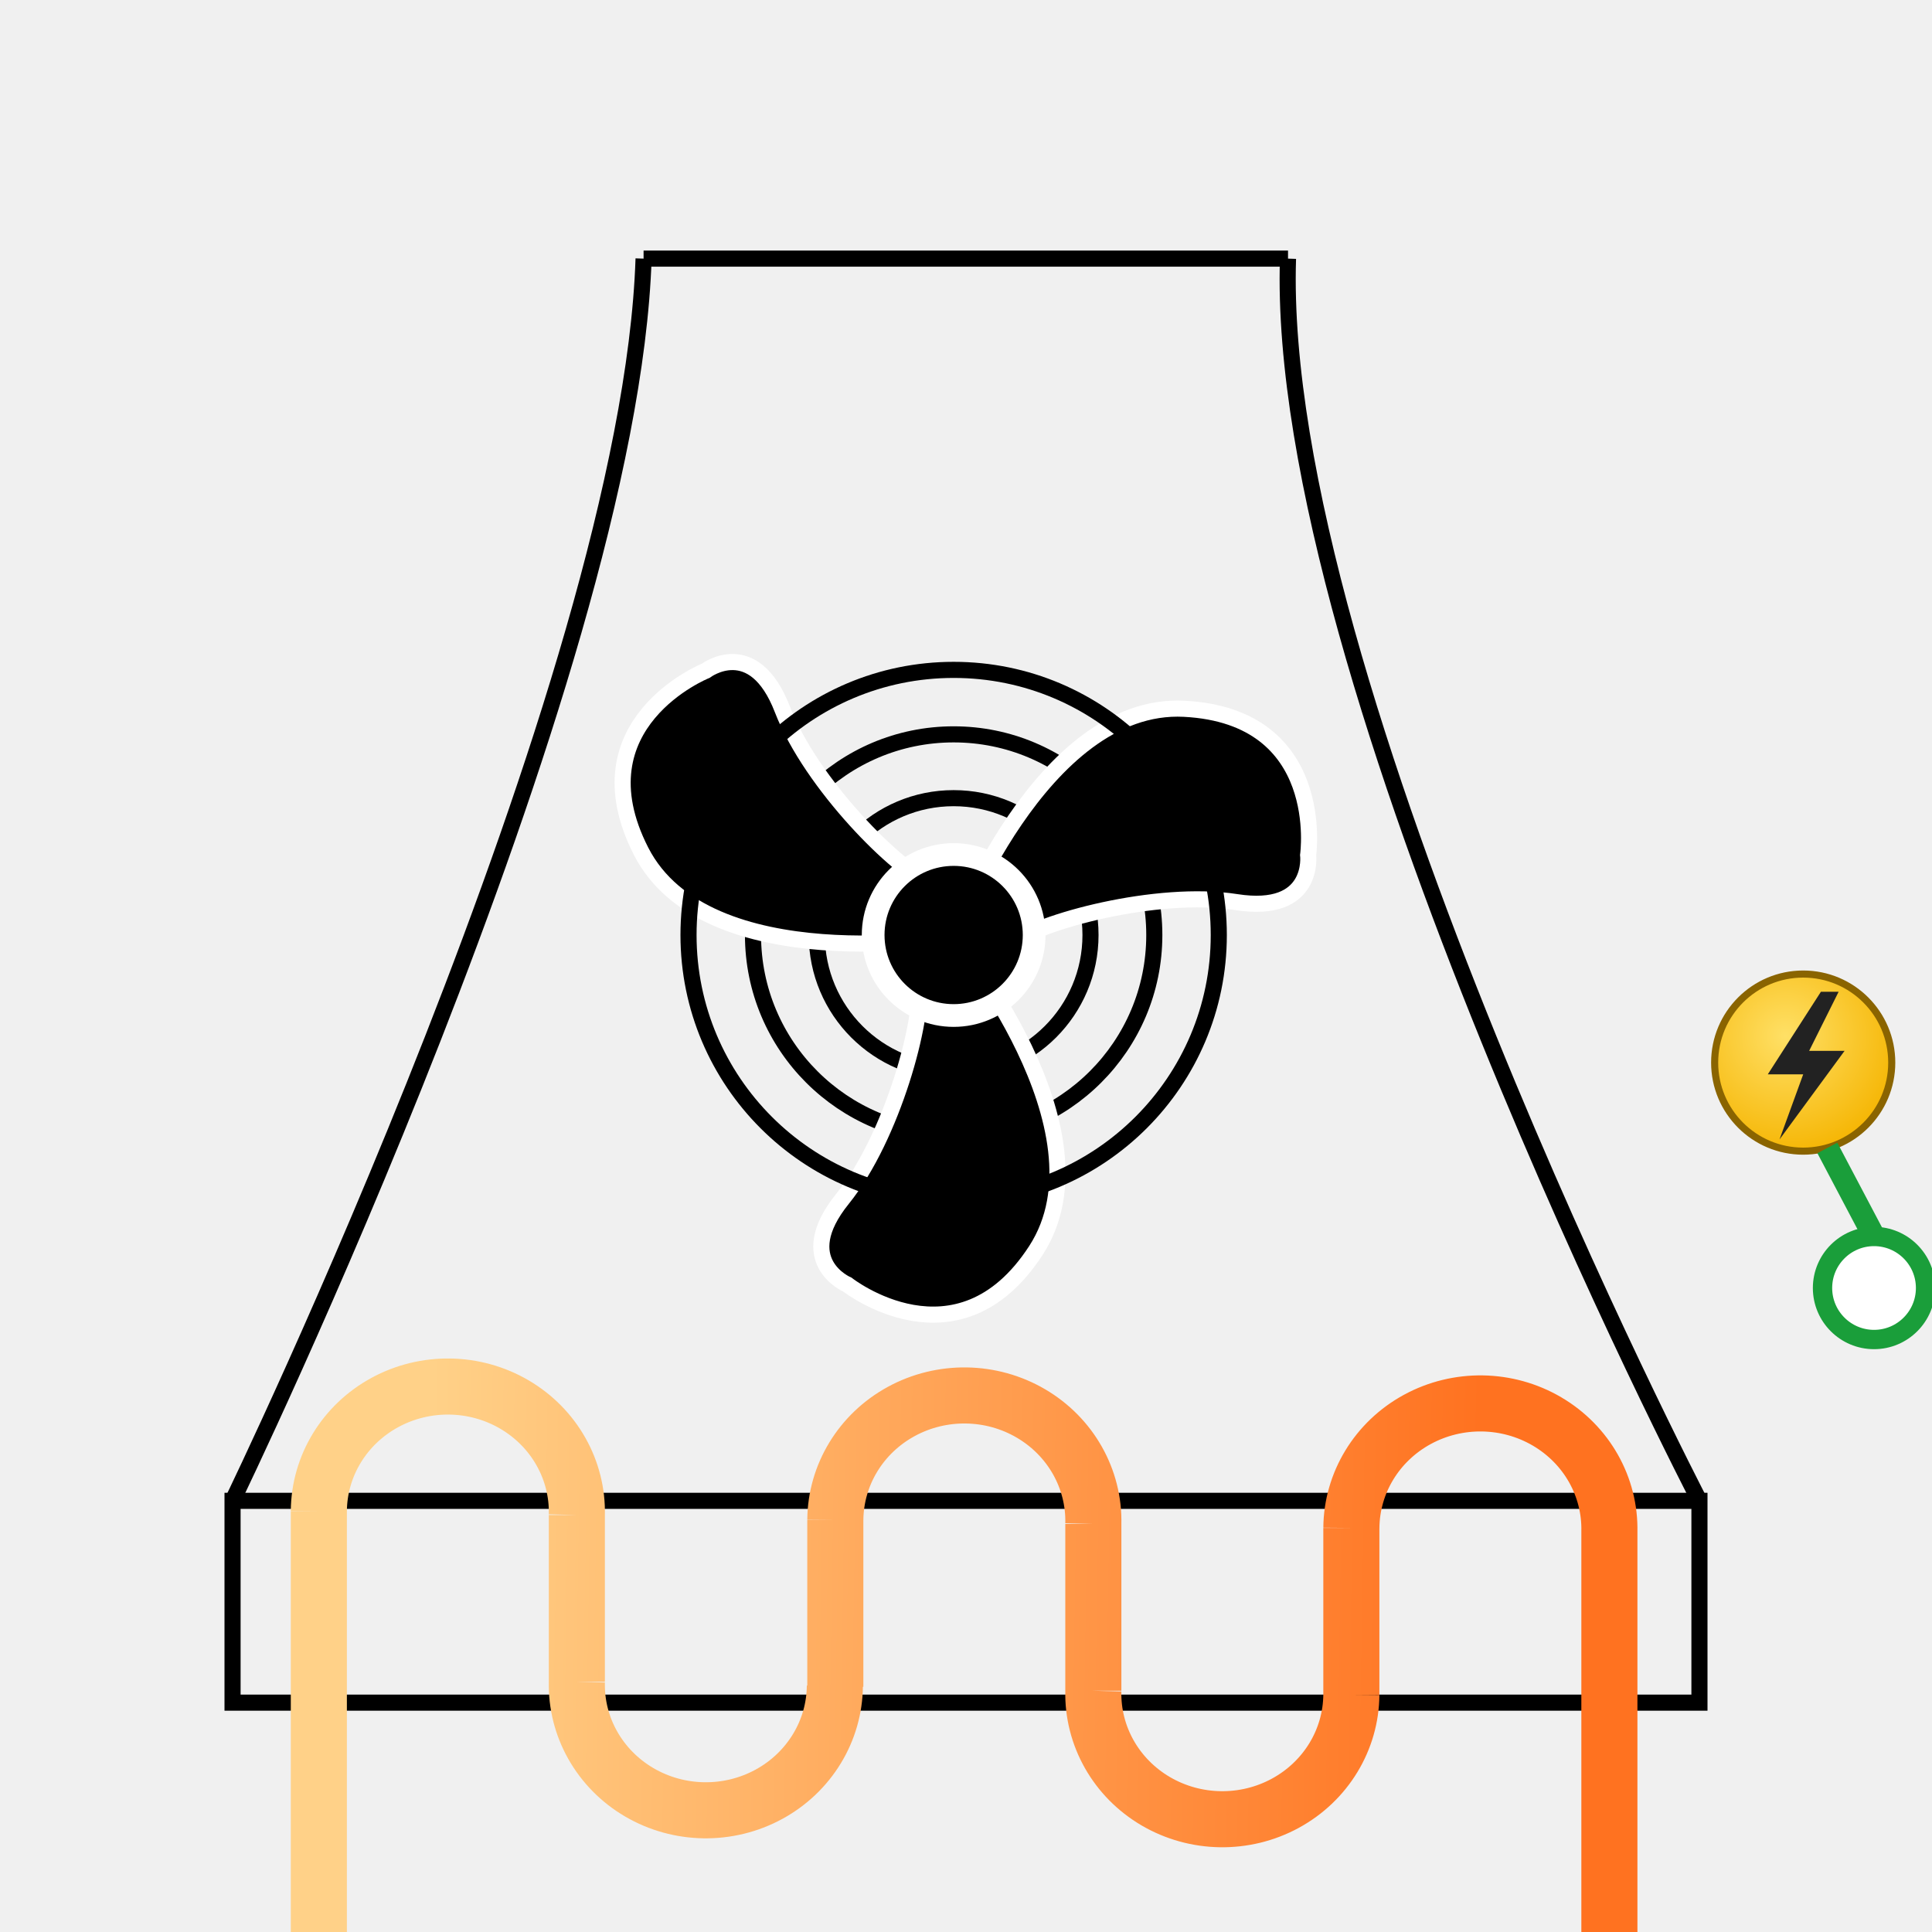
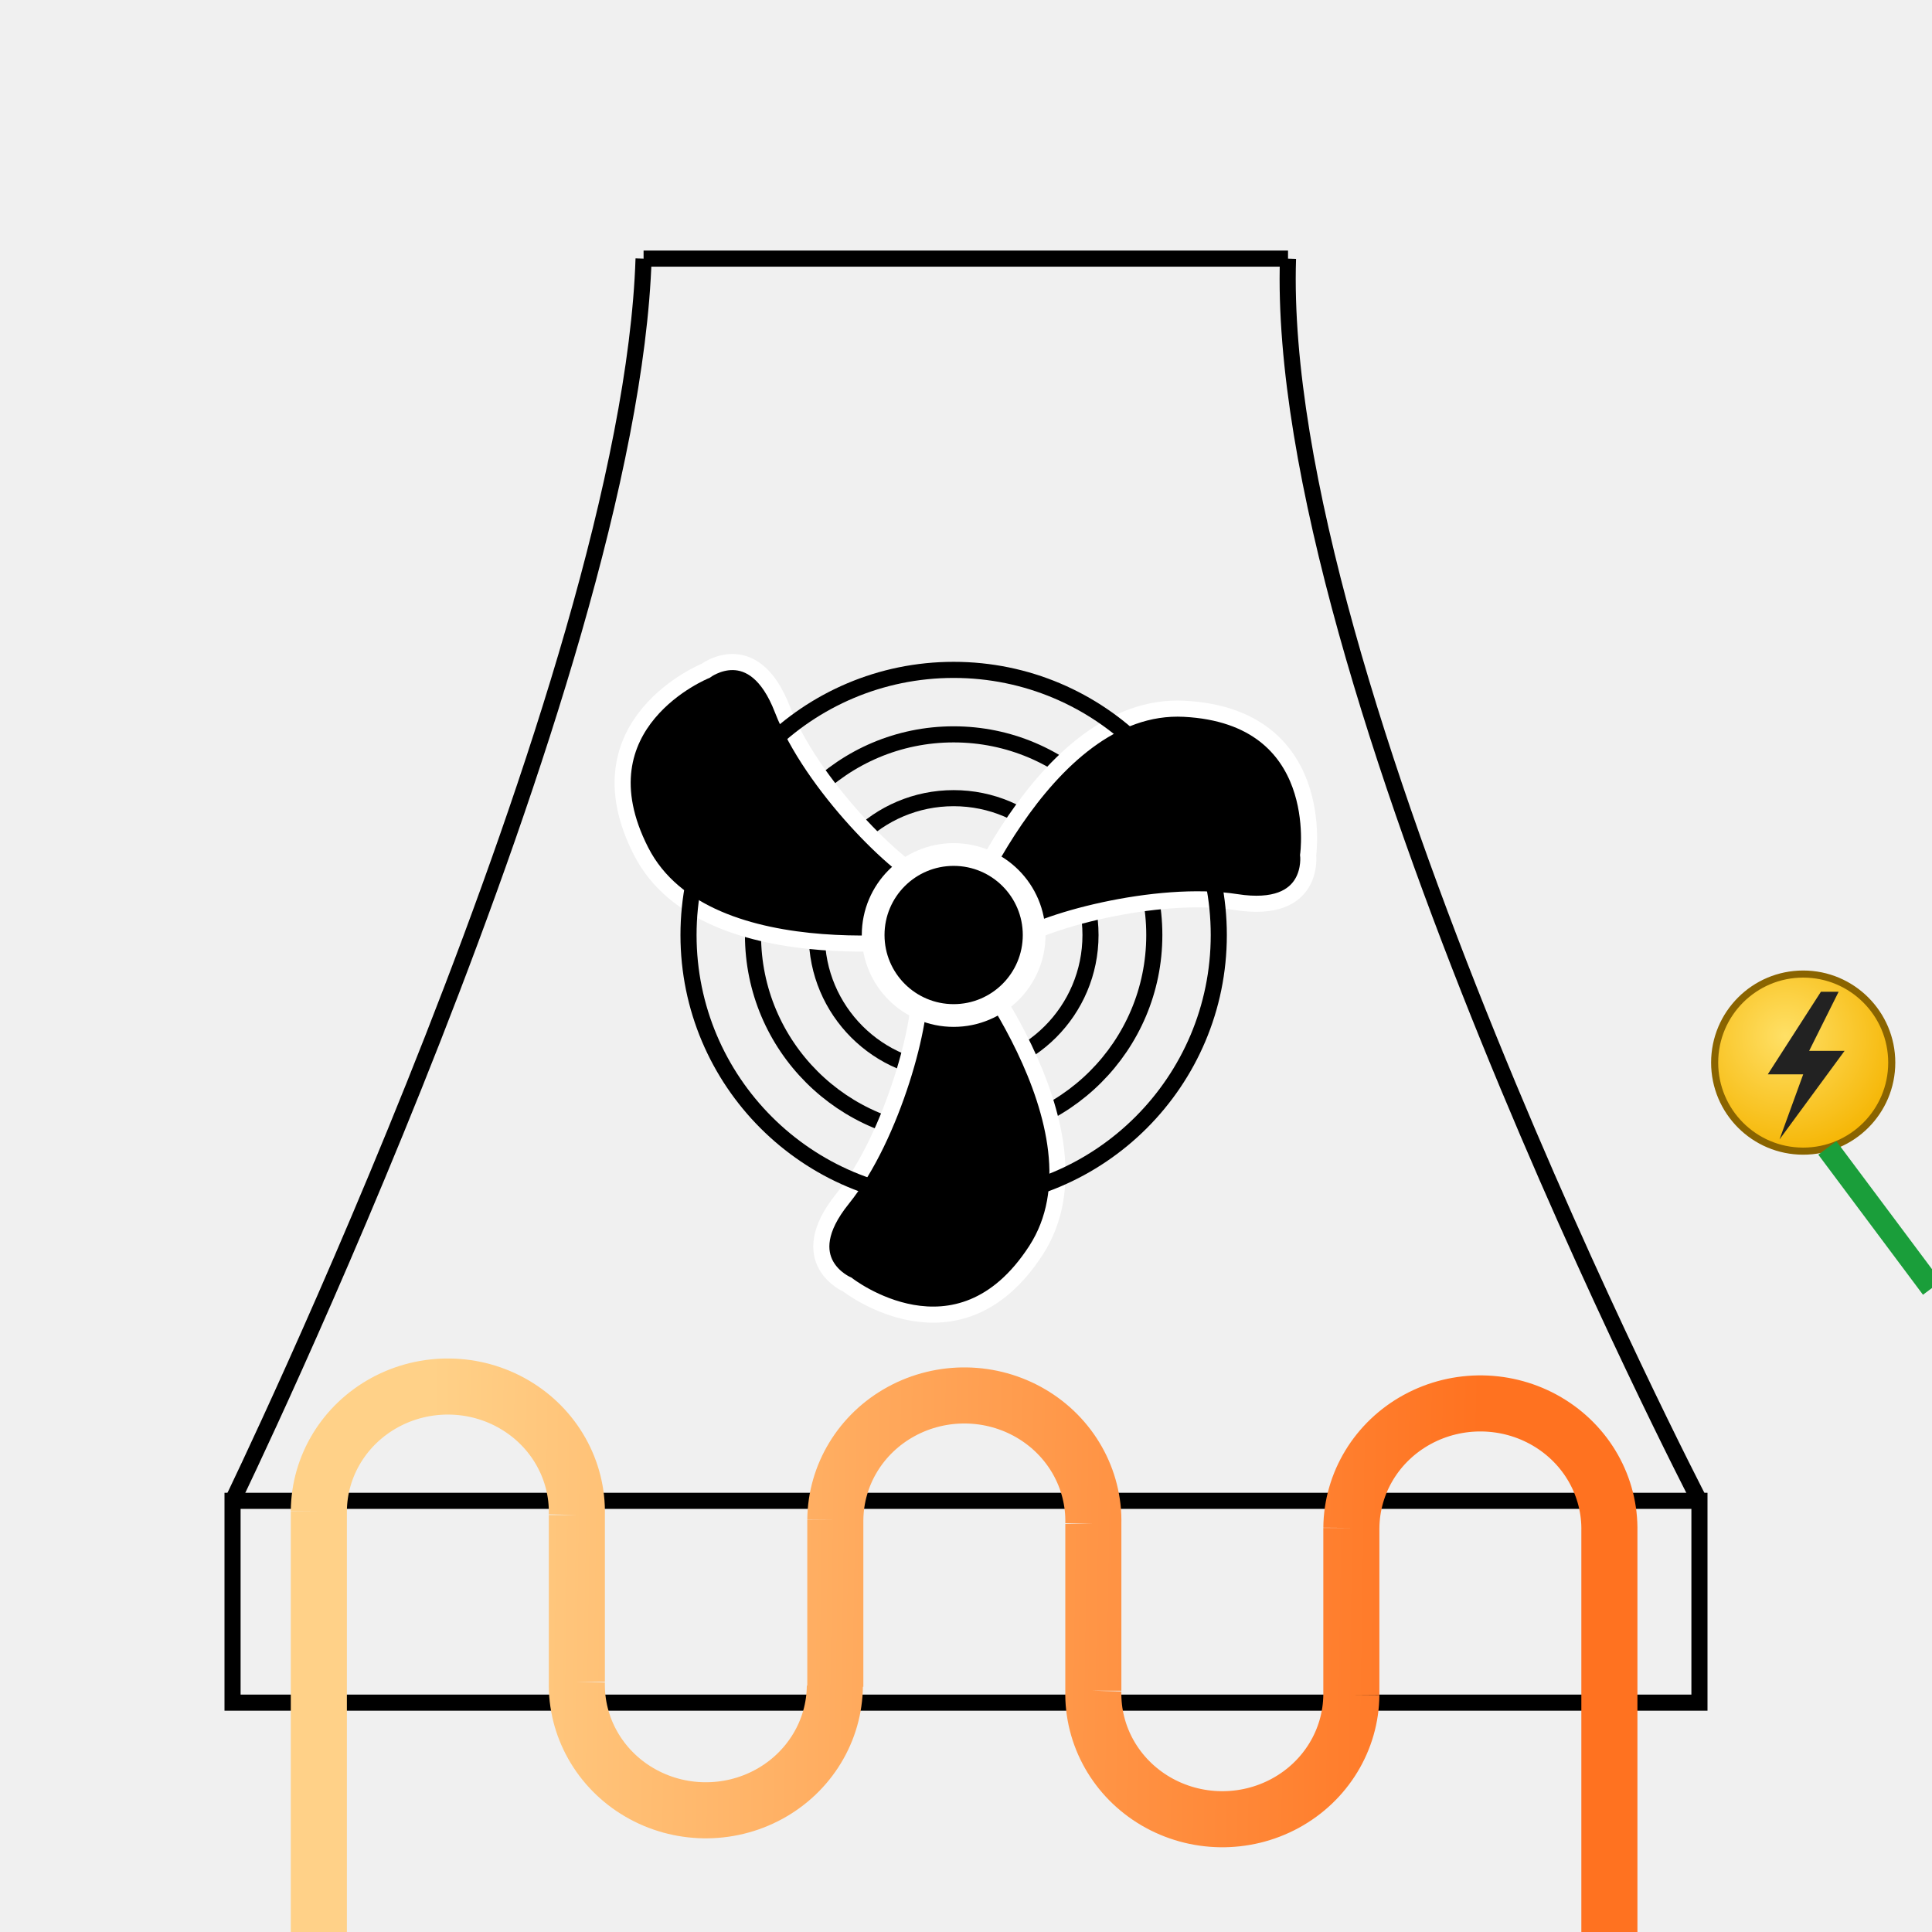
<svg xmlns="http://www.w3.org/2000/svg" xmlns:xlink="http://www.w3.org/1999/xlink" width="120mm" height="120mm" viewBox="0 0 120 120" version="1.1" id="svg103">
  <defs>
    <radialGradient id="badge" cx="0.4" cy="0.35" r="0.7">
      <stop offset="0" stop-color="#ffe066" />
      <stop offset="1" stop-color="#f5b400" />
    </radialGradient>
  </defs>
  <defs id="defs97">
    <linearGradient id="linearGradient6938">
      <stop style="stop-color:#000000;stop-opacity:1;" offset="0" id="stop6936" />
    </linearGradient>
    <linearGradient id="linearGradient3303">
      <stop style="stop-color:#06fa05;stop-opacity:1;" offset="0" id="stop3301" />
    </linearGradient>
    <clipPath clipPathUnits="userSpaceOnUse" id="clipPath840">
      <rect style="fill:#ffff00;fill-rule:evenodd;stroke:none;stroke-width:0.293" id="rect842" width="60" height="120" x="34.494" y="73.804" />
    </clipPath>
    <linearGradient xlink:href="#linearGradient1474" id="linearGradient1048" x1="118.416" y1="166.846" x2="119.417" y2="101.646" gradientUnits="userSpaceOnUse" gradientTransform="matrix(0,0.973397,-1,0,228.1517,44.59735)" />
    <linearGradient id="linearGradient1474">
      <stop style="stop-color:#ffd188;stop-opacity:1" offset="0" id="stop1470" />
      <stop style="stop-color:#ff7220;stop-opacity:1" offset="1" id="stop1472" />
    </linearGradient>
  </defs>
  <g id="layer1" transform="translate(-34.49405,-73.80357)">
    <g id="g898-5" transform="translate(-1.790955,-1.814986)">
      <circle style="fill:none;stroke:#000000;stroke-width:0.999;stroke-linecap:round;stroke-miterlimit:4;stroke-dasharray:none" id="circle870-5" cx="95.518" cy="133.694" r="8.5" />
      <circle r="12.463" cy="133.694" cx="95.518" id="circle872-3" style="fill:none;stroke:#000000;stroke-width:1;stroke-linecap:round;stroke-miterlimit:4;stroke-dasharray:none" />
      <path id="path860-0" d="m 95.523,133.804 c 0,0 5.388,-14.624 14.316,-14.162 8.928,0.462 7.697,9.082 7.697,9.082 0,0 0.462,3.694 -4.464,2.925 -4.926,-0.77 -12.315,1.231 -14.008,2.617 -1.693,1.385 -3.54,-0.462 -3.54,-0.462 z" style="fill:#000000;stroke:#ffffff;stroke-width:1;stroke-linecap:butt;stroke-linejoin:miter;stroke-miterlimit:4;stroke-dasharray:none;stroke-opacity:1" />
      <path id="path866-7" d="m 95.523,133.804 c 0,0 9.971,11.978 5.107,19.479 -4.864,7.501 -11.714,2.124 -11.714,2.124 0,0 -3.43,-1.447 -0.301,-5.328 3.129,-3.881 5.091,-11.28 4.738,-13.44 -0.353,-2.159 2.17,-2.835 2.17,-2.835 z" style="fill:#000000;stroke:#ffffff;stroke-width:1;stroke-linecap:butt;stroke-linejoin:miter;stroke-miterlimit:4;stroke-dasharray:none;stroke-opacity:1" />
      <path style="fill:#000000;stroke:#ffffff;stroke-width:1;stroke-linecap:butt;stroke-linejoin:miter;stroke-miterlimit:4;stroke-dasharray:none;stroke-opacity:1" d="m 95.523,133.804 c 0,0 -15.358,2.646 -19.422,-5.317 -4.064,-7.963 4.017,-11.206 4.017,-11.206 0,0 2.969,-2.247 4.765,2.404 1.796,4.651 7.224,10.049 9.27,10.823 2.046,0.774 1.37,3.297 1.37,3.297 z" id="path864-6" />
      <circle r="5" cy="133.694" cx="95.518" id="path862-2" style="fill:#000000;stroke:#ffffff;stroke-width:1.412;stroke-linecap:round" />
      <circle style="fill:none;stroke:#000000;stroke-width:1;stroke-linecap:round;stroke-miterlimit:4;stroke-dasharray:none" id="circle874-6" cx="95.518" cy="133.694" r="16.468" />
    </g>
    <rect style="fill:none;fill-opacity:1;stroke:#000000;stroke-width:1;stroke-miterlimit:4.8;stroke-dasharray:none;stroke-opacity:1;stroke-linejoin:miter" id="rect1681" width="91.112" height="12.535" x="48.938" y="167.023" />
    <path style="fill:none;stroke:#000000;stroke-width:1;stroke-linecap:butt;stroke-linejoin:miter;stroke-miterlimit:4;stroke-dasharray:none;stroke-opacity:1" d="M 74.468,89.867 C 73.614,116.137 48.938,167.023 48.938,167.023" id="path4138" />
    <path style="fill:none;stroke:#000000;stroke-width:1.001;stroke-linecap:butt;stroke-linejoin:miter;stroke-miterlimit:4;stroke-dasharray:none;stroke-opacity:1" d="m 114.494,89.867 c -0.855,26.269 25.556,77.156 25.556,77.156" id="path4138-2" />
    <path style="fill:none;stroke:#000000;stroke-width:1;stroke-linecap:butt;stroke-linejoin:miter;stroke-opacity:1;stroke-miterlimit:4;stroke-dasharray:none" d="m 74.468,89.867 h 40.027 v 0" id="path4789" />
    <path id="path914" style="fill:none;fill-opacity:1;stroke:url(#linearGradient1048);stroke-width:3.483;stroke-linecap:butt;stroke-linejoin:miter;stroke-miterlimit:4;stroke-dasharray:none;stroke-opacity:1" d="m 54.298,167.656 v 27.36 m 80.158,-26.203 v 26.19 M 118.43,168.705 a 8.014,7.792 0 0 1 4.098,-6.739 8.014,7.792 0 0 1 8.051,0.124 8.014,7.792 0 0 1 3.876,6.862 m -16.026,-0.247 v 10.362 m 0,0 a 8.014,7.792 0 0 1 -4.098,6.739 8.014,7.792 0 0 1 -8.051,-0.124 8.014,7.792 0 0 1 -3.876,-6.862 M 86.378,168.21 a 8.014,7.792 0 0 1 4.098,-6.739 8.014,7.792 0 0 1 8.051,0.124 8.014,7.792 0 0 1 3.876,6.862 m -16.054,10.055 a 8.014,7.792 0 0 1 -4.098,6.739 8.014,7.792 0 0 1 -8.051,-0.124 8.014,7.792 0 0 1 -3.876,-6.862 m -16.026,-10.609 a 8.014,7.792 0 0 1 4.098,-6.739 8.014,7.792 0 0 1 8.051,0.124 8.014,7.792 0 0 1 3.876,6.862 m 0,0 v 10.362 m 16.054,-10.055 v 10.362 m 16.026,-10.115 v 10.362" />
  </g>
  <circle cx="112" cy="66" r="5.5" fill="url(#badge)" stroke="#8a6400" stroke-width="0.44" />
  <path d="M 113.10,61.60 L 109.80,66.73 L 112.00,66.73 L 110.53,70.77 L 114.57,65.27 L 112.37,65.27 L 114.20,61.60 Z" fill="#222" />
-   <line x1="113.5" y1="71.3" x2="116.4" y2="76.8" stroke="#1a9e3a" stroke-width="1.4" />
-   <circle cx="116.4" cy="80" r="3.2" fill="#fff" stroke="#1a9e3a" stroke-width="1.2" />
+   <line x1="113.5" y1="71.3" x2="120" y2="80" stroke="#1a9e3a" stroke-width="1.4" />
</svg>
